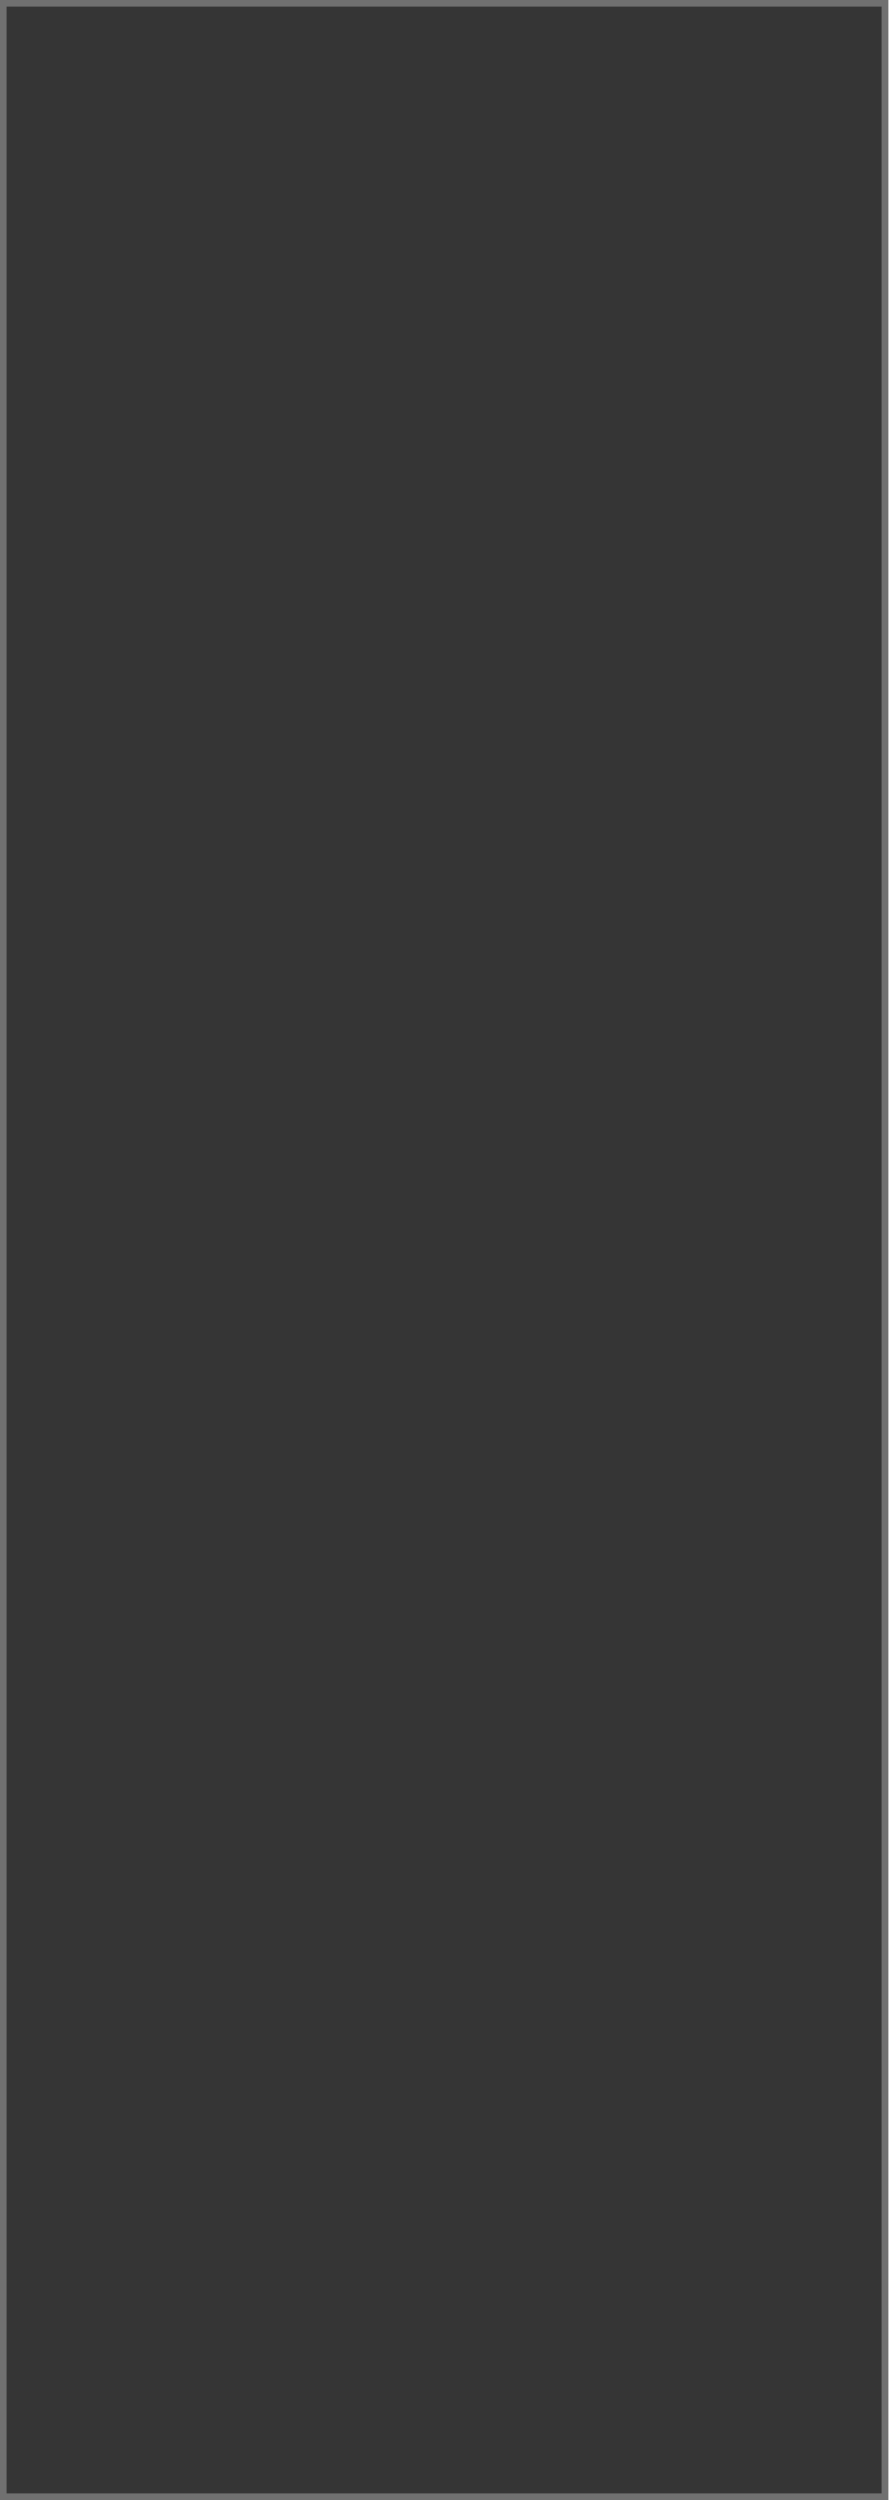
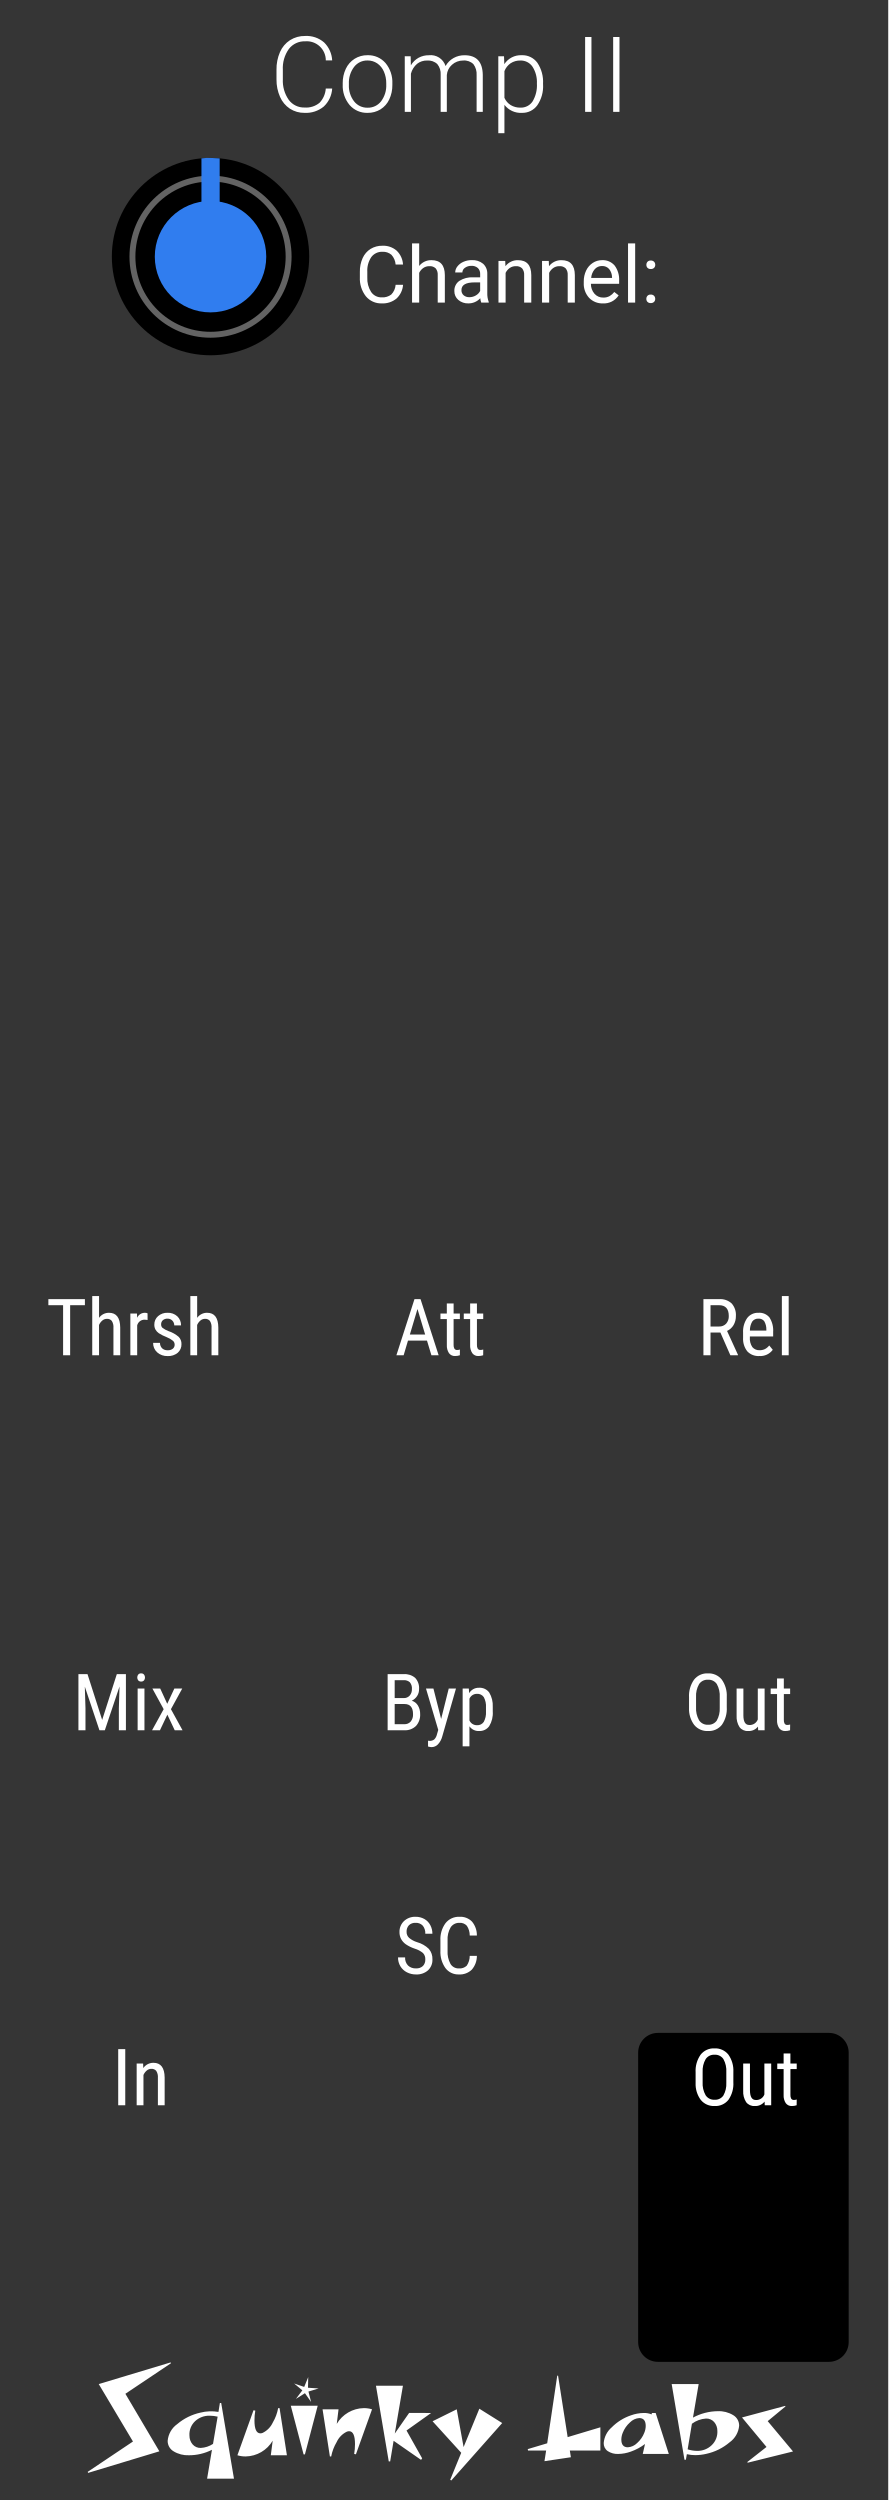
- <svg xmlns="http://www.w3.org/2000/svg" id="Layer_1" data-name="Layer 1" width="135" height="380" viewBox="0 0 135 380">
+ <svg xmlns="http://www.w3.org/2000/svg" width="135" height="380" viewBox="0 0 135 380">
  <defs>
-     <clipPath id="clip-path">
-       <rect width="135" height="380" style="fill: none" />
+     <clipPath id="clip-compressor2_panel">
+       <rect width="135" height="380" />
    </clipPath>
  </defs>
-   <g style="clip-path: url(#clip-path)">
-     <g id="panel">
-       <rect width="135" height="380" style="fill: #fff" />
-       <g id="background_fill" data-name="background fill">
-         <rect width="135" height="380" style="fill: #353535" />
-         <rect x="0.5" y="0.5" width="134" height="379" style="fill: none;stroke: #707070" />
-       </g>
+   <g id="compressor2_panel" clip-path="url(#clip-compressor2_panel)">
+     <rect width="135" height="380" fill="#353535" />
+     <path id="Path_6" data-name="Path 6" d="M11.988-13.788,5.058-9.144,10.224-.4-.612,2.88l-.054-.162L6.21-1.89l-5.2-8.73,10.926-3.294Zm9.576,17.55H17.478L18.216-.63A7.707,7.707,0,0,1,14.724.2,4.177,4.177,0,0,1,12.384-.4a1.818,1.818,0,0,1-.9-1.584,3.489,3.489,0,0,1,1.458-2.556A8.143,8.143,0,0,1,16.47-6.282a6.643,6.643,0,0,1,2.736-.108l.216-1.35h.2ZM19.08-5.67a5.413,5.413,0,0,0-1.206-.144,3.149,3.149,0,0,0-2.214.828,2.753,2.753,0,0,0-.864,2.2,2.025,2.025,0,0,0,.486,1.341,1.574,1.574,0,0,0,1.242.531,3.776,3.776,0,0,0,1.854-.612ZM29.61.2H27.162l.288-2.214a4.872,4.872,0,0,1-4.1,2.394A4.1,4.1,0,0,1,22.086.2l2.448-6.84.27.054a8.654,8.654,0,0,0-.126,1.494q0,1.962.9,1.962A.921.921,0,0,0,25.92-3.2a3.269,3.269,0,0,0,1.548-1.584,6.586,6.586,0,0,0,.81-2.178h.216ZM34.434-9.954l-1.548.468.4,1.584-.936-1.332-1.368.864.972-1.3L30.708-10.71l1.53.522.612-1.494-.036,1.62ZM34.29-7.326,32.346.072h-.2L30.2-7.326Zm8.262.54L40.1.054,39.834,0a8.654,8.654,0,0,0,.126-1.494q0-1.962-.9-1.962a.921.921,0,0,0-.342.072A3.269,3.269,0,0,0,37.17-1.8,6.727,6.727,0,0,0,36.342.378h-.2L35.028-6.786h2.43l-.27,2.214a4.872,4.872,0,0,1,4.1-2.394A4.322,4.322,0,0,1,42.552-6.786Zm8.982.558L47.79-3.564,50.166.666,50,.9,45.828-2l-.522,3.132H45.09l-1.944-11.5h4.1L46.008-3.1l2.178-3.132Zm10.8,1.53-7.74,8.73-.162-.108,1.674-4.1L51.75-4.968l3.672-1.818,1.044,5.742L58.86-6.876ZM77.256-.522H72.612L72.774.5,68.76,1.1l.252-1.62H66.258l-.036-.216,2.952-.882L70.7-11.9h.126l1.458,9.342L77.256-4.05ZM87.66,0H83.7l.342-1.512A7.9,7.9,0,0,1,81.9-.36,5.832,5.832,0,0,1,79.974,0a2.67,2.67,0,0,1-1.611-.441,1.423,1.423,0,0,1-.6-1.215,3.513,3.513,0,0,1,1.215-2.385A7.494,7.494,0,0,1,81.9-5.868a5.988,5.988,0,0,1,1.944-.36,3.051,3.051,0,0,1,1.206.216l.036-.216h.576ZM83.934-3.222a2.764,2.764,0,0,0,.216-1.026q0-1.206-.99-1.206a2.174,2.174,0,0,0-1.4.657,4.07,4.07,0,0,0-1.1,1.575A2.764,2.764,0,0,0,80.442-2.2q0,1.188.99,1.188a2.17,2.17,0,0,0,1.413-.648A4.037,4.037,0,0,0,83.934-3.222ZM98.352-4.3a3.479,3.479,0,0,1-1.458,2.538A8.143,8.143,0,0,1,93.366-.018a7.486,7.486,0,0,1-1.674.2A5.644,5.644,0,0,1,90.4.036l-.144.846h-.216l-1.944-11.5h4.1l-.864,5.094A8.1,8.1,0,0,1,95.094-6.5a4.174,4.174,0,0,1,2.349.6A1.835,1.835,0,0,1,98.352-4.3ZM95.04-3.51a2.025,2.025,0,0,0-.486-1.341,1.574,1.574,0,0,0-1.242-.531,4.046,4.046,0,0,0-2.142.792L90.522-.7a4.871,4.871,0,0,0,1.44.234,3.075,3.075,0,0,0,2.214-.864A2.779,2.779,0,0,0,95.04-3.51Zm11.5,3.132-6.894,1.71-.054-.108,2.916-2.286L98.784-5.544l6.57-1.764.036.09-2.7,2.232Z" transform="translate(14 373)" fill="#fff" />
+     <path id="Path_9" data-name="Path 9" d="M5.906-7.611H3.662V0H2.59V-7.611H.352v-.92H5.906Zm2.15,1.922a1.829,1.829,0,0,1,1.512-.768q1.682,0,1.705,2.244V0H10.242V-4.166a1.727,1.727,0,0,0-.249-1.058.9.9,0,0,0-.747-.313,1.052,1.052,0,0,0-.694.258,1.857,1.857,0,0,0-.5.674V0H7.02V-9H8.057Zm7.377.322a2.523,2.523,0,0,0-.469-.041,1.138,1.138,0,0,0-1.113.873V0H12.814V-6.34h1.008l.018.645a1.29,1.29,0,0,1,1.178-.762.913.913,0,0,1,.41.082Zm4.113,3.744a.766.766,0,0,0-.252-.574,3.727,3.727,0,0,0-.973-.562,6.361,6.361,0,0,1-1.181-.592,1.683,1.683,0,0,1-.513-.56,1.546,1.546,0,0,1-.17-.747,1.663,1.663,0,0,1,.565-1.286,2.068,2.068,0,0,1,1.444-.513,2.061,2.061,0,0,1,1.488.539,1.831,1.831,0,0,1,.563,1.383H19.488a1.02,1.02,0,0,0-.287-.729.967.967,0,0,0-.732-.3,1.029,1.029,0,0,0-.718.237.814.814,0,0,0-.261.634.692.692,0,0,0,.19.508,3.394,3.394,0,0,0,.917.508,4.609,4.609,0,0,1,1.57.883A1.512,1.512,0,0,1,20.584-1.7a1.669,1.669,0,0,1-.568,1.323,2.236,2.236,0,0,1-1.523.5,2.272,2.272,0,0,1-1.605-.568,1.877,1.877,0,0,1-.615-1.441h1.043a1.162,1.162,0,0,0,.322.826,1.17,1.17,0,0,0,.855.3A1.174,1.174,0,0,0,19.277-1,.78.78,0,0,0,19.547-1.623Zm3.422-4.066a1.829,1.829,0,0,1,1.512-.768q1.682,0,1.705,2.244V0H25.154V-4.166a1.727,1.727,0,0,0-.249-1.058.9.9,0,0,0-.747-.313,1.052,1.052,0,0,0-.694.258,1.857,1.857,0,0,0-.5.674V0H21.932V-9h1.037Z" transform="translate(7 206)" fill="#fff" />
+     <path id="Path_12" data-name="Path 12" d="M4.9-2.232H2.016L1.354,0H.252L3-8.531h.92L6.674,0h-1.1Zm-2.6-.92H4.623L3.457-7.031Zm6.65-4.723V-6.34H9.9V-5.5H8.947v3.937A1.07,1.07,0,0,0,9.07-1,.461.461,0,0,0,9.492-.8a1.31,1.31,0,0,0,.416-.07L9.9,0a2.278,2.278,0,0,1-.721.116,1.09,1.09,0,0,1-.937-.439,2.071,2.071,0,0,1-.322-1.242V-5.5H6.949V-6.34h.967V-7.875Zm3.545,0V-6.34h.955V-5.5h-.955v3.937A1.07,1.07,0,0,0,12.615-1a.461.461,0,0,0,.422.194,1.31,1.31,0,0,0,.416-.07L13.441,0a2.278,2.278,0,0,1-.721.116,1.09,1.09,0,0,1-.937-.439,2.071,2.071,0,0,1-.322-1.242V-5.5h-.967V-6.34h.967V-7.875Z" transform="translate(60 206)" fill="#fff" />
+     <path id="Path_2" data-name="Path 2" d="M2.3-8.531,4.529-1.57,6.756-8.531H8.139V0H7.066V-3.322l.1-3.328L4.934,0h-.82L1.893-6.627l.1,3.3V0H.92V-8.531ZM10.957,0H9.92V-6.34h1.037Zm.082-8.021a.663.663,0,0,1-.146.439.547.547,0,0,1-.445.176.539.539,0,0,1-.439-.176.663.663,0,0,1-.146-.439.687.687,0,0,1,.146-.445.531.531,0,0,1,.439-.182.536.536,0,0,1,.442.185A.681.681,0,0,1,11.039-8.021Zm3.381,4L15.5-6.34h1.2L14.982-3.205,16.746,0H15.557L14.438-2.373,13.313,0h-1.2l1.764-3.205L12.164-6.34h1.189Z" transform="translate(11 263)" fill="#fff" />
+     <path id="Path_10" data-name="Path 10" d="M3.5-3.451H2V0H.92V-8.531H3.311a2.553,2.553,0,0,1,1.9.653,2.614,2.614,0,0,1,.645,1.913A2.658,2.658,0,0,1,5.5-4.585a2.2,2.2,0,0,1-.987.888L6.17-.07V0H5.016ZM2-4.371H3.3a1.393,1.393,0,0,0,1.075-.434,1.645,1.645,0,0,0,.4-1.162q0-1.644-1.488-1.644H2ZM9.41.117A2.313,2.313,0,0,1,7.594-.589,3.052,3.052,0,0,1,6.949-2.66v-.768a3.573,3.573,0,0,1,.618-2.224,2.051,2.051,0,0,1,1.726-.806,1.976,1.976,0,0,1,1.664.709,3.644,3.644,0,0,1,.563,2.209v.68H7.98v.146A2.313,2.313,0,0,0,8.364-1.23a1.353,1.353,0,0,0,1.1.463,1.791,1.791,0,0,0,.806-.173,2,2,0,0,0,.653-.548l.539.656A2.353,2.353,0,0,1,9.41.117ZM9.293-5.566a1.087,1.087,0,0,0-.955.442A2.626,2.626,0,0,0,7.986-3.75h2.5v-.141a2.423,2.423,0,0,0-.325-1.289A1,1,0,0,0,9.293-5.566ZM13.881,0H12.844V-9h1.037Z" transform="translate(106 206)" fill="#fff" />
+     <path id="Path_4" data-name="Path 4" d="M2.039,0H.967V-8.531H2.039ZM4.752-6.34l.029.686a1.85,1.85,0,0,1,1.541-.8Q8-6.457,8.027-4.213V0H7V-4.166a1.727,1.727,0,0,0-.249-1.058A.9.9,0,0,0,6-5.537a1.052,1.052,0,0,0-.694.258,1.857,1.857,0,0,0-.5.674V0H3.773V-6.34Z" transform="translate(17 320)" fill="#fff" />
+     <path id="Path_8" data-name="Path 8" d="M7.266-2.707a3.139,3.139,0,0,1-1,2.089A3.274,3.274,0,0,1,4.031.117,3.006,3.006,0,0,1,1.608-.967,4.361,4.361,0,0,1,.7-3.867v-.82a4.861,4.861,0,0,1,.425-2.092,3.173,3.173,0,0,1,1.2-1.386,3.353,3.353,0,0,1,1.8-.483,3.083,3.083,0,0,1,2.18.759,3.176,3.176,0,0,1,.955,2.1H6.135A2.451,2.451,0,0,0,5.5-7.27a1.924,1.924,0,0,0-1.368-.458,2.013,2.013,0,0,0-1.69.8,3.661,3.661,0,0,0-.612,2.269v.827a3.764,3.764,0,0,0,.58,2.211A1.874,1.874,0,0,0,4.031-.8,2.165,2.165,0,0,0,5.47-1.228a2.357,2.357,0,0,0,.665-1.479ZM9.715-5.572a2.3,2.3,0,0,1,1.875-.885q2.01,0,2.027,2.268V0H12.533V-4.2a1.459,1.459,0,0,0-.313-1.014,1.256,1.256,0,0,0-.958-.328,1.564,1.564,0,0,0-.926.281,1.91,1.91,0,0,0-.621.738V0H8.631V-9H9.715ZM19.154,0A2.277,2.277,0,0,1,19-.668a2.419,2.419,0,0,1-1.8.785,2.238,2.238,0,0,1-1.538-.53,1.716,1.716,0,0,1-.6-1.345A1.792,1.792,0,0,1,15.812-3.3a3.55,3.55,0,0,1,2.118-.548h1.055v-.5a1.217,1.217,0,0,0-.34-.905,1.366,1.366,0,0,0-1-.337,1.581,1.581,0,0,0-.973.293.863.863,0,0,0-.393.709h-1.09a1.5,1.5,0,0,1,.337-.917,2.3,2.3,0,0,1,.914-.7,3.075,3.075,0,0,1,1.269-.258,2.506,2.506,0,0,1,1.717.548A1.976,1.976,0,0,1,20.068-4.4v2.918a3.567,3.567,0,0,0,.223,1.389V0Zm-1.8-.826a1.905,1.905,0,0,0,.967-.264,1.6,1.6,0,0,0,.662-.686v-1.3h-.85q-1.992,0-1.992,1.166a.987.987,0,0,0,.34.8A1.306,1.306,0,0,0,17.355-.826ZM22.793-6.34l.035.8a2.31,2.31,0,0,1,1.9-.914q2.01,0,2.027,2.268V0H25.67V-4.2a1.459,1.459,0,0,0-.313-1.014,1.256,1.256,0,0,0-.958-.328,1.564,1.564,0,0,0-.926.281,1.91,1.91,0,0,0-.621.738V0H21.768V-6.34Zm6.621,0,.035.8a2.31,2.31,0,0,1,1.9-.914q2.01,0,2.027,2.268V0H32.291V-4.2a1.459,1.459,0,0,0-.313-1.014,1.256,1.256,0,0,0-.958-.328,1.564,1.564,0,0,0-.926.281,1.91,1.91,0,0,0-.621.738V0H28.389V-6.34ZM37.641.117a2.77,2.77,0,0,1-2.1-.847,3.142,3.142,0,0,1-.809-2.265v-.2a3.8,3.8,0,0,1,.36-1.685A2.811,2.811,0,0,1,36.1-6.038a2.534,2.534,0,0,1,1.4-.419,2.374,2.374,0,0,1,1.922.814,3.526,3.526,0,0,1,.686,2.332v.451H35.818a2.254,2.254,0,0,0,.548,1.515A1.722,1.722,0,0,0,37.7-.768,1.888,1.888,0,0,0,38.672-1a2.444,2.444,0,0,0,.7-.621l.662.516A2.662,2.662,0,0,1,37.641.117Zm-.135-5.684a1.446,1.446,0,0,0-1.1.478,2.321,2.321,0,0,0-.551,1.339h3.176v-.082a2.065,2.065,0,0,0-.445-1.28A1.361,1.361,0,0,0,37.506-5.566ZM42.545,0H41.461V-9h1.084Zm1.7-.568a.679.679,0,0,1,.167-.469.636.636,0,0,1,.5-.187.655.655,0,0,1,.507.188.665.665,0,0,1,.173.469.629.629,0,0,1-.173.451.667.667,0,0,1-.507.182.648.648,0,0,1-.5-.182A.641.641,0,0,1,44.244-.568Zm.006-5.174a.679.679,0,0,1,.167-.469.636.636,0,0,1,.5-.187.655.655,0,0,1,.507.188.665.665,0,0,1,.173.469.629.629,0,0,1-.173.451.667.667,0,0,1-.507.182.648.648,0,0,1-.5-.182A.641.641,0,0,1,44.25-5.742Z" transform="translate(54 46)" fill="#fff" />
+     <path id="Path_1" data-name="Path 1" d="M9.492-3.547A4.077,4.077,0,0,1,8.207-.8,4.251,4.251,0,0,1,5.3.156,4.012,4.012,0,0,1,3.066-.477a4.126,4.126,0,0,1-1.5-1.793,6.387,6.387,0,0,1-.539-2.652V-6.4a6.446,6.446,0,0,1,.531-2.687,4.086,4.086,0,0,1,1.527-1.809,4.164,4.164,0,0,1,2.293-.637,4.072,4.072,0,0,1,2.887.984A4.124,4.124,0,0,1,9.492-7.82H8.523a2.9,2.9,0,0,0-3.148-2.9A2.984,2.984,0,0,0,2.91-9.562a5.018,5.018,0,0,0-.918,3.2v1.392a5.055,5.055,0,0,0,.895,3.143A2.882,2.882,0,0,0,5.3-.656a3.2,3.2,0,0,0,2.273-.723,3.463,3.463,0,0,0,.945-2.168Zm1.6-.8a4.974,4.974,0,0,1,.473-2.2A3.6,3.6,0,0,1,12.9-8.066a3.6,3.6,0,0,1,1.957-.543,3.477,3.477,0,0,1,2.734,1.184,4.561,4.561,0,0,1,1.047,3.137v.2a5.018,5.018,0,0,1-.473,2.207A3.529,3.529,0,0,1,16.836-.375a3.652,3.652,0,0,1-1.961.531,3.48,3.48,0,0,1-2.73-1.184,4.55,4.55,0,0,1-1.051-3.137Zm.938.258a3.836,3.836,0,0,0,.785,2.488,2.518,2.518,0,0,0,2.059.973,2.51,2.51,0,0,0,2.051-.973,3.962,3.962,0,0,0,.785-2.566v-.18a4.3,4.3,0,0,0-.359-1.773,2.888,2.888,0,0,0-1.008-1.246,2.575,2.575,0,0,0-1.484-.441,2.5,2.5,0,0,0-2.039.98,3.968,3.968,0,0,0-.789,2.566Zm9.391-4.359.031,1.375a3.129,3.129,0,0,1,1.172-1.148,3.214,3.214,0,0,1,1.563-.383,2.371,2.371,0,0,1,2.539,1.641,3.174,3.174,0,0,1,1.211-1.215,3.354,3.354,0,0,1,1.672-.426q2.719,0,2.773,2.969V0h-.937V-5.57a2.52,2.52,0,0,0-.488-1.68A1.988,1.988,0,0,0,29.391-7.8a2.49,2.49,0,0,0-1.7.652,2.305,2.305,0,0,0-.773,1.551V0h-.937V-5.641a2.316,2.316,0,0,0-.512-1.621A2.036,2.036,0,0,0,23.914-7.8a2.358,2.358,0,0,0-1.516.5,2.955,2.955,0,0,0-.937,1.5V0h-.937V-8.453ZM41.547-4.141A5.091,5.091,0,0,1,40.672-1,2.787,2.787,0,0,1,38.328.156a3.129,3.129,0,0,1-2.656-1.219V3.25h-.93v-11.7h.867l.047,1.2A3,3,0,0,1,38.3-8.609a2.812,2.812,0,0,1,2.379,1.148,5.2,5.2,0,0,1,.863,3.188ZM40.609-4.3a4.348,4.348,0,0,0-.664-2.555A2.141,2.141,0,0,0,38.094-7.8a2.588,2.588,0,0,0-1.477.414,2.6,2.6,0,0,0-.945,1.2v4.055a2.482,2.482,0,0,0,.961,1.109,2.771,2.771,0,0,0,1.477.383,2.121,2.121,0,0,0,1.84-.941A4.734,4.734,0,0,0,40.609-4.3ZM48.9,0h-.961V-11.375H48.9Zm4.258,0H52.2V-11.375h.961Z" transform="translate(41 17)" fill="#fff" />
+     <path id="Path_3" data-name="Path 3" d="M6.469-3.516A4.255,4.255,0,0,1,5.725-.826,2.537,2.537,0,0,1,3.609.117,2.569,2.569,0,0,1,1.526-.8,4.056,4.056,0,0,1,.732-3.393V-5a4.26,4.26,0,0,1,.756-2.681A2.523,2.523,0,0,1,3.6-8.648a2.553,2.553,0,0,1,2.1.929,4.185,4.185,0,0,1,.771,2.651ZM5.4-5.01a3.656,3.656,0,0,0-.442-2.013A1.521,1.521,0,0,0,3.6-7.682a1.515,1.515,0,0,0-1.339.668A3.539,3.539,0,0,0,1.8-5.045v1.529a3.614,3.614,0,0,0,.454,1.992,1.519,1.519,0,0,0,1.356.686,1.508,1.508,0,0,0,1.336-.633A3.555,3.555,0,0,0,5.4-3.41ZM11.215-.557A1.78,1.78,0,0,1,9.709.117a1.515,1.515,0,0,1-1.3-.595,2.912,2.912,0,0,1-.445-1.731V-6.34H8.994v4.055Q8.994-.8,9.885-.8a1.3,1.3,0,0,0,1.3-.844V-6.34h1.037V0h-.984Zm3.926-7.318V-6.34H16.1V-5.5h-.955v3.937A1.07,1.07,0,0,0,15.264-1a.461.461,0,0,0,.422.194,1.31,1.31,0,0,0,.416-.07L16.09,0a2.278,2.278,0,0,1-.721.116,1.09,1.09,0,0,1-.937-.439,2.071,2.071,0,0,1-.322-1.242V-5.5h-.967V-6.34h.967V-7.875Z" transform="translate(104 263)" fill="#fff" />
+     <path id="Path_11" data-name="Path 11" d="M.92,0V-8.531H3.352a2.435,2.435,0,0,1,1.755.568A2.267,2.267,0,0,1,5.7-6.258,1.884,1.884,0,0,1,5.4-5.2a2.008,2.008,0,0,1-.809.709,1.623,1.623,0,0,1,.929.721,2.415,2.415,0,0,1,.343,1.313,2.5,2.5,0,0,1-.63,1.8A2.373,2.373,0,0,1,3.434,0ZM1.992-3.99V-.92H3.457a1.229,1.229,0,0,0,.967-.4,1.639,1.639,0,0,0,.357-1.128q0-1.541-1.3-1.541Zm0-.9H3.369a1.16,1.16,0,0,0,.9-.376,1.424,1.424,0,0,0,.343-1A1.431,1.431,0,0,0,4.3-7.291a1.268,1.268,0,0,0-.949-.32H1.992Zm7.061,3.17L10.207-6.34h1.1L9.234.9a2.81,2.81,0,0,1-.662,1.239,1.345,1.345,0,0,1-.973.425,2.05,2.05,0,0,1-.539-.094V1.588l.229.023A1.066,1.066,0,0,0,8,1.4,1.522,1.522,0,0,0,8.408.656l.205-.709L6.75-6.34H7.881ZM16.9-2.865a3.793,3.793,0,0,1-.542,2.244,1.789,1.789,0,0,1-1.532.738A1.7,1.7,0,0,1,13.354-.6V2.438H12.322V-6.34h.938l.053.7a1.669,1.669,0,0,1,1.494-.82,1.784,1.784,0,0,1,1.559.727A3.842,3.842,0,0,1,16.9-3.557Zm-1.031-.592a2.956,2.956,0,0,0-.328-1.573,1.163,1.163,0,0,0-1.055-.507,1.221,1.221,0,0,0-1.131.744v3.3A1.223,1.223,0,0,0,14.5-.768a1.147,1.147,0,0,0,1.034-.507,2.91,2.91,0,0,0,.337-1.55Z" transform="translate(58 263)" fill="#fff" />
+     <g id="knob-30" transform="translate(17 24)">
+       <path id="path7663" d="M30,15A15,15,0,1,1,15,0,15,15,0,0,1,30,15" transform="translate(0 0.003)" />
+       <path id="path7665" d="M26.87,15A11.87,11.87,0,1,1,15,3.14h0A11.86,11.86,0,0,1,26.87,15Z" transform="translate(0 0.003)" fill="none" stroke="#636363" stroke-miterlimit="10" stroke-width="0.9" />
+       <path id="path7667" d="M23.47,15A8.47,8.47,0,1,1,15,6.54,8.47,8.47,0,0,1,23.47,15h0" transform="translate(0 0.003)" fill="#307def" />
+       <path id="path7669" d="M16.39.07C15.93.07,15.47,0,15,0a9,9,0,0,0-1.38.07V7h2.77Z" transform="translate(0 0.003)" fill="#307dee" />
+     </g>
+     <path id="Path_5" data-name="Path 5" d="M4.646-2.156A1.311,1.311,0,0,0,4.3-3.135,3.542,3.542,0,0,0,3.053-3.8a5.418,5.418,0,0,1-1.38-.677,2.4,2.4,0,0,1-.715-.809,2.213,2.213,0,0,1-.237-1.04A2.226,2.226,0,0,1,1.4-7.992,2.438,2.438,0,0,1,3.17-8.648a2.645,2.645,0,0,1,1.336.335,2.284,2.284,0,0,1,.9.932A2.757,2.757,0,0,1,5.725-6.07H4.646a1.8,1.8,0,0,0-.381-1.225,1.381,1.381,0,0,0-1.1-.434,1.349,1.349,0,0,0-1.008.364A1.4,1.4,0,0,0,1.8-6.343a1.191,1.191,0,0,0,.387.9,3.428,3.428,0,0,0,1.2.651,4.114,4.114,0,0,1,1.8,1.026A2.309,2.309,0,0,1,5.73-2.168,2.156,2.156,0,0,1,5.057-.507,2.594,2.594,0,0,1,3.223.117,2.951,2.951,0,0,1,1.849-.208a2.458,2.458,0,0,1-.99-.914A2.535,2.535,0,0,1,.5-2.473H1.576a1.657,1.657,0,0,0,.442,1.23,1.633,1.633,0,0,0,1.2.439,1.433,1.433,0,0,0,1.066-.363A1.351,1.351,0,0,0,4.646-2.156Zm7.84-.557a3.162,3.162,0,0,1-.771,2.1A2.612,2.612,0,0,1,9.738.117,2.445,2.445,0,0,1,7.7-.858,4.213,4.213,0,0,1,6.943-3.5V-5.051A4.086,4.086,0,0,1,7.72-7.682a2.571,2.571,0,0,1,2.118-.967,2.465,2.465,0,0,1,1.913.738,3.235,3.235,0,0,1,.735,2.115H11.4a2.636,2.636,0,0,0-.439-1.488,1.377,1.377,0,0,0-1.125-.445A1.53,1.53,0,0,0,8.5-7.046a3.535,3.535,0,0,0-.469,2V-3.48a3.736,3.736,0,0,0,.437,1.986A1.415,1.415,0,0,0,9.738-.8a1.541,1.541,0,0,0,1.207-.416A2.618,2.618,0,0,0,11.4-2.713Z" transform="translate(60 300)" fill="#fff" />
+     <g id="Standard_Output_Jack" data-name="Standard Output Jack" transform="translate(97 309)">
+       <rect id="Rectangle_9" data-name="Rectangle 9" width="32" height="50" rx="3" />
+       <path id="Path_7" data-name="Path 7" d="M6.469-3.516A4.255,4.255,0,0,1,5.725-.826,2.537,2.537,0,0,1,3.609.117,2.569,2.569,0,0,1,1.526-.8,4.056,4.056,0,0,1,.732-3.393V-5a4.26,4.26,0,0,1,.756-2.681A2.523,2.523,0,0,1,3.6-8.648a2.553,2.553,0,0,1,2.1.929,4.185,4.185,0,0,1,.771,2.651ZM5.4-5.01a3.656,3.656,0,0,0-.442-2.013A1.521,1.521,0,0,0,3.6-7.682a1.515,1.515,0,0,0-1.339.668A3.539,3.539,0,0,0,1.8-5.045v1.529a3.614,3.614,0,0,0,.454,1.992,1.519,1.519,0,0,0,1.356.686,1.508,1.508,0,0,0,1.336-.633A3.555,3.555,0,0,0,5.4-3.41ZM11.215-.557A1.78,1.78,0,0,1,9.709.117a1.515,1.515,0,0,1-1.3-.595,2.912,2.912,0,0,1-.445-1.731V-6.34H8.994v4.055Q8.994-.8,9.885-.8a1.3,1.3,0,0,0,1.3-.844V-6.34h1.037V0h-.984Zm3.926-7.318V-6.34H16.1V-5.5h-.955v3.937A1.07,1.07,0,0,0,15.264-1a.461.461,0,0,0,.422.194,1.31,1.31,0,0,0,.416-.07L16.09,0a2.278,2.278,0,0,1-.721.116,1.09,1.09,0,0,1-.937-.439,2.071,2.071,0,0,1-.322-1.242V-5.5h-.967V-6.34h.967V-7.875Z" transform="translate(8 11)" fill="#fff" />
    </g>
  </g>
</svg>
